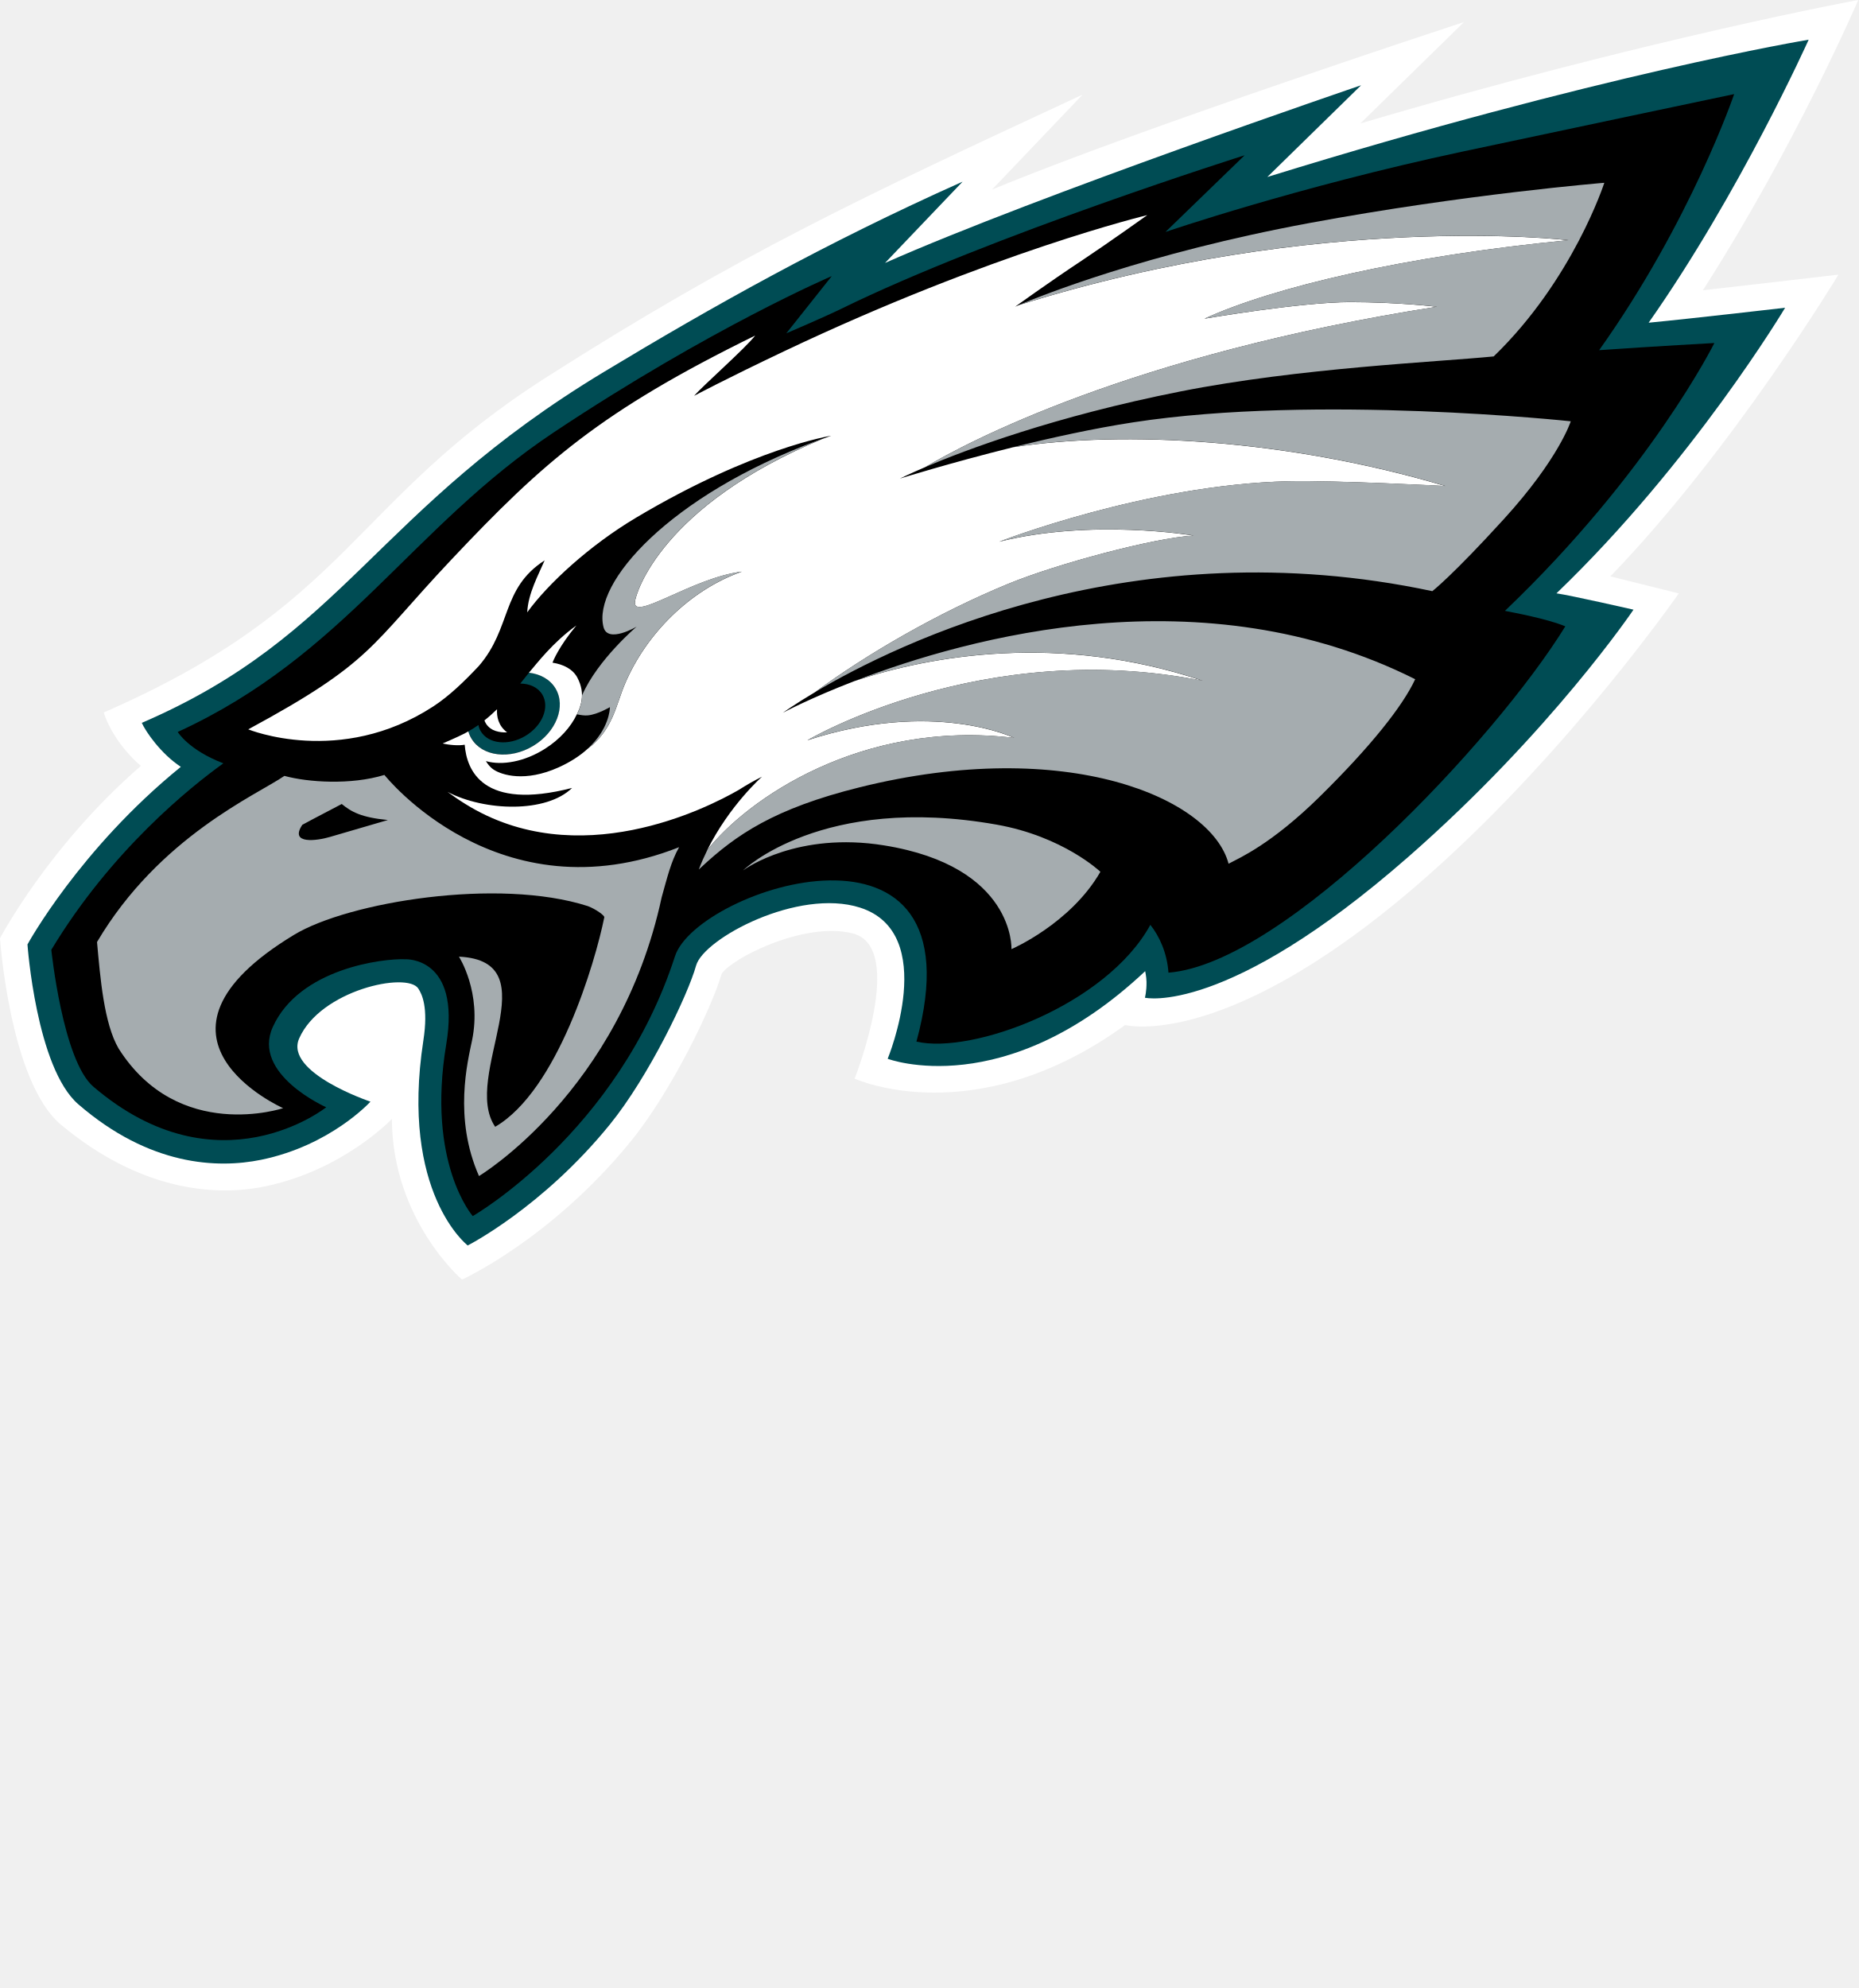
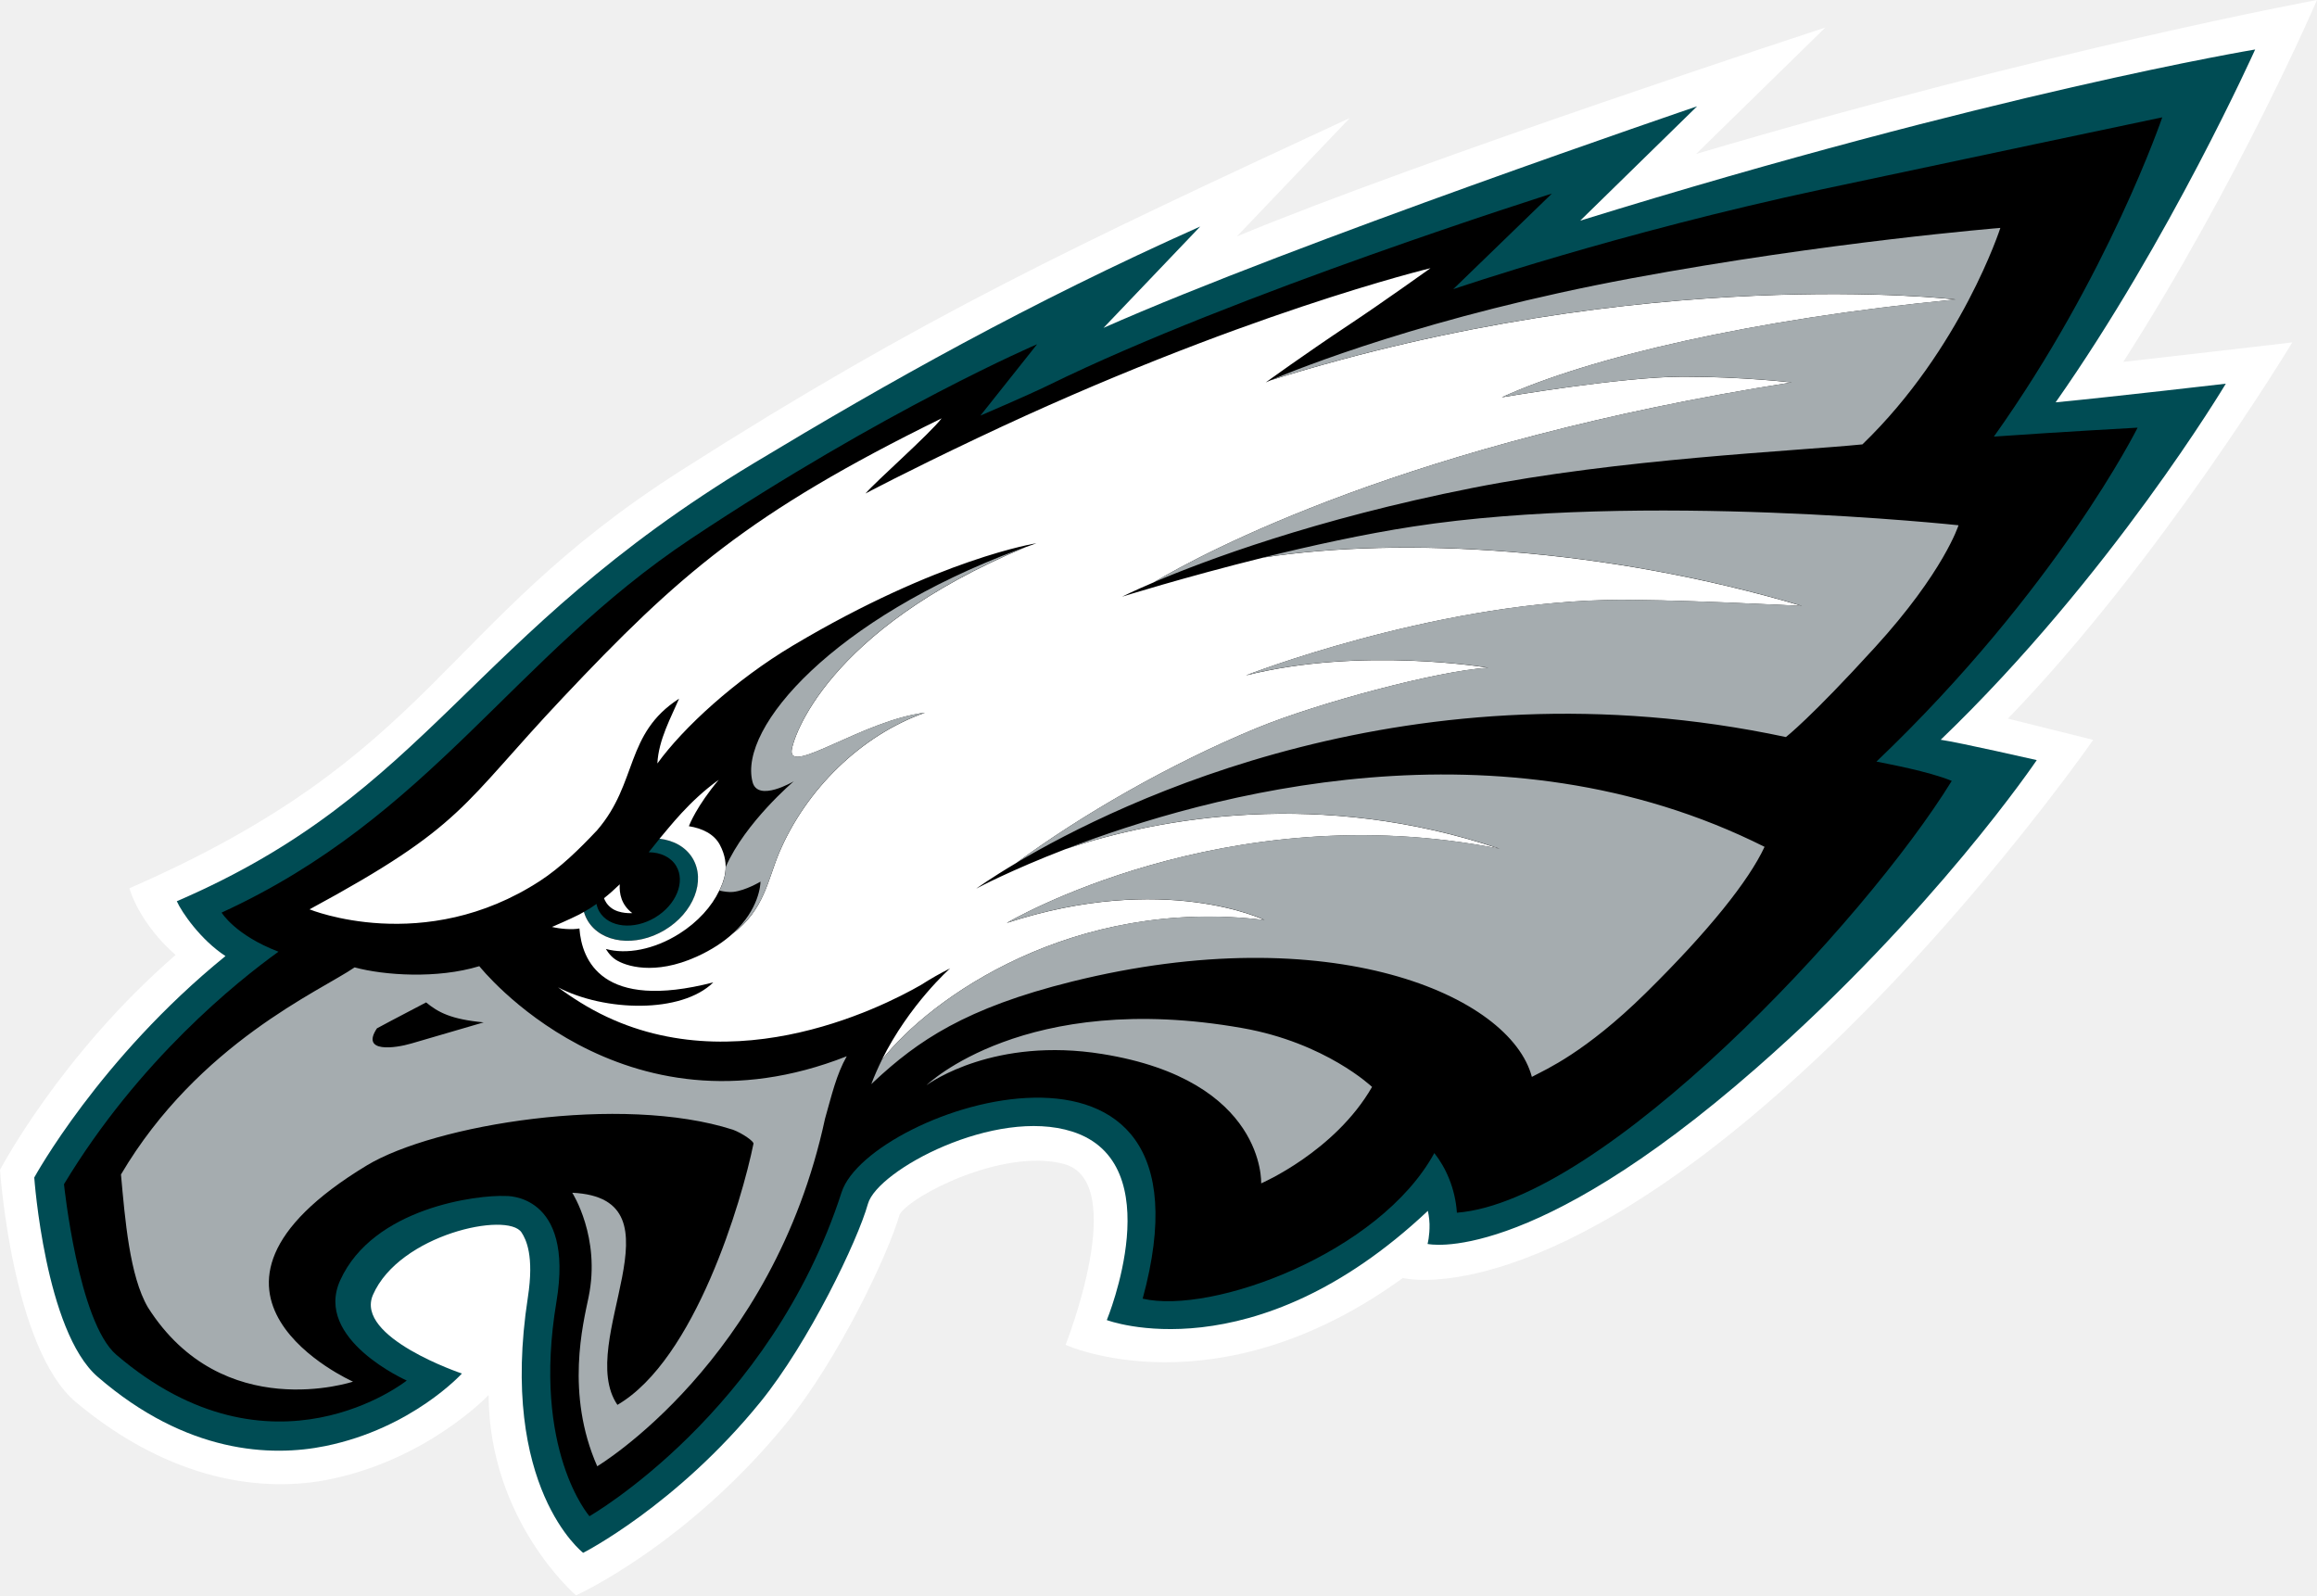
- <svg xmlns="http://www.w3.org/2000/svg" id="Layer" viewBox="0 0 420 449.28">
-   <defs>
-     <style>
+ <svg xmlns="http://www.w3.org/2000/svg" id="Layer" viewBox="0 0 420 289.18" version="1.1" width="420" height="289.18">
+   <defs id="defs1">
+     <style id="style1">
      .cls-1, .cls-2, .cls-3, .cls-4 {
        fill-rule: evenodd;
        stroke-width: 0px;
      }

      .cls-2 {
        fill: #a5acaf;
      }

      .cls-3 {
        fill: #fff;
      }

      .cls-4 {
        fill: #004c54;
      }
    </style>
  </defs>
-   <path class="cls-3" d="m244.68,21.39l-20.47,21.46c33.54-13.93,106.67-37.86,106.67-37.86l-23.43,22.92C371.4,8.97,420,0,420,0c0,0-14.08,32.77-35.12,65.6,4.07-.44,30.64-3.53,30.64-3.53,0,0-23.92,39.63-51.55,68.19l15.46,3.85s-24.09,34.72-55.88,63.05c-45.72,40.74-69.25,34.49-69.25,34.49-33.94,24.58-61.14,12.12-61.14,12.12,0,0,11.75-29.66-.39-32.81-10.94-2.84-27.6,5.71-29.68,9.15-2.16,7.48-11.26,26.49-20.66,38-18.03,22.05-38.01,31.07-38.01,31.07,0,0-15.74-13.44-15.85-36.31,0,0-10.81,11.46-28.42,15.2-12.32,2.62-29.14.49-46.37-13.89C2.21,244.5,0,212.06,0,212.06c0,0,10.87-20.77,31.84-38.97-4.64-3.98-7.48-8.99-8.38-12.08,55.73-24.32,55.77-47.54,100.07-75.77,43.65-27.81,71.08-40.6,121.15-63.85" />
-   <path class="cls-4" d="m217.54,41.08l-17.51,18.35c34.58-15.31,107.6-40.16,107.6-40.16l-21.19,20.73c74.87-23.18,122.35-31.03,122.35-31.03,0,0-15.52,34.58-36.17,63.96,10-.96,30.85-3.38,30.85-3.38,0,0-20.86,34.94-51.68,64.54,3.43.5,17.41,3.69,17.41,3.69,0,0-18.59,27.58-50.9,55.87-41.24,36.11-59.53,31.83-59.53,31.83,0,0,.4-1.41.36-3.6-.03-1.21-.29-2.31-.3-2.4-31.75,29.88-58.2,19.8-58.2,19.8,0,0,11.74-28.43-6.27-34.17-13.95-4.44-35.32,6.98-37.03,13.1-1.85,6.65-10.71,25.11-19.5,35.93-15.25,18.77-32.12,27.33-32.12,27.33,0,0-15.34-11.8-10.02-46.34,1.16-7.53-.33-10.47-1.15-11.73-2.52-3.85-22.14.35-26.93,11.3-3.38,7.73,16.12,14.27,16.12,14.27,0,0-9,9.93-24.73,13.14-9.89,2.02-25.21,1.38-41.3-12.55-9.52-8.24-11.49-36.12-11.49-36.12,0,0,11.76-21.54,34.66-40.14-4.52-2.96-7.95-7.97-8.82-9.94,46.14-19.87,52.47-47.98,104.56-79.38,24.28-14.64,49.85-29.04,80.92-42.91" />
-   <path class="cls-1" d="m391.95,21.27s-9.77,28.72-30.52,57.87c12.54-.88,26.05-1.62,26.05-1.62,0,0-14.53,29.23-47.34,60.53,1.85.38,9.43,1.75,13.65,3.5-15.85,25.71-63.23,76.19-89.7,78.27-.3-4.43-2.02-8.2-4.09-10.81-9.94,18.16-40.27,29.31-52.87,26.39,15.29-56.03-49.59-34.68-54.57-19.3-12.92,39.94-45.71,58.73-45.71,58.73,0,0-10.48-11.94-5.99-38.83,3.32-19.82-9.23-19.21-9.23-19.21-5-.23-23.98,2.06-29.97,15.3-4.83,10.67,12.07,18.15,12.07,18.15,0,0-24.4,19.48-52.63-4.66-6.92-5.92-9.5-30.93-9.5-30.93,13.58-22.51,31.47-36.82,38.88-42.14-7.86-3.01-10.31-7.09-10.31-7.09,37.9-17.38,52.77-46.27,85.04-67.74,35.56-23.66,62.78-35.28,62.78-35.28l-10.27,12.93s8.6-3.68,12.35-5.51c33.86-16.62,91.24-34.73,91.24-34.73l-17.89,17.33s29.66-10.16,67.03-18.14c19.9-4.25,61.49-13.01,61.49-13.01ZM119.56,152.03c-.59.73-1.25,1.57-1.97,2.45,2.13.02,4,.86,4.98,2.48,1.72,2.88.01,7.06-3.83,9.36-3.84,2.29-8.36,1.82-10.08-1.06-.27-.44-.43-.92-.53-1.41-.73.52-1.48,1-2.26,1.43.16.56.39,1.11.7,1.62,2.44,4.06,8.67,4.82,13.92,1.69,5.25-3.13,7.52-8.96,5.08-13.03-1.24-2.05-3.45-3.25-6-3.54Z" />
-   <path class="cls-3" d="m259.31,48.61s-8.64,6.18-14.6,10.14c-8.1,5.37-15.27,10.57-15.27,10.57,0,0,.32-.14.9-.39,67.98-21.31,124.13-14.64,124.13-14.64-36.75,3.54-66.47,10.53-82.24,17.73,0,0,21.77-3.74,32.84-3.74s19.68,1.05,19.68,1.05c-69.27,10.81-106.52,30.83-115.6,36.22-3.78,1.61-5.76,2.61-5.76,2.61,0,0,11.3-3.54,25.61-7.09,25.19-3.86,62.06-1.79,97.64,8.77,0,0-24.66-1.31-35.44-1.07-32.19.72-65.36,13.66-65.36,13.66,20.95-5.28,43.92-1.39,43.92-1.39-8.93.51-30.89,6.38-41.91,10.92-15.88,6.54-31.92,15.85-43.61,24.45-4.73,2.81-7.26,4.65-7.26,4.65h.01c.31-.17,6.26-3.33,16.09-7.12,17.21-5.79,46.37-10.96,78.75-.08-49.91-9.94-89.34,13.44-89.34,13.44,28.58-9.34,46.71-.53,46.71-.53-34.65-4.21-60.48,14.02-69.38,25.4,5.01-10.12,12.41-16.64,12.41-16.64-1.78.88-3.54,1.89-5.28,3-7.14,4.11-36.37,18.95-61.75,3.18-1.58-.98-2.9-1.89-4.05-2.75,8.44,4.42,22.37,4.8,28.15-.89-20.24,5.22-23.83-4.02-24.27-9.77-1.31.25-3.41.09-4.98-.28,0,0,3.31-1.41,4.96-2.26.28-.15.56-.31.84-.47.16.56.39,1.11.7,1.62,2.44,4.06,8.67,4.82,13.92,1.69,5.25-3.13,7.52-8.96,5.08-13.03-1.24-2.05-3.45-3.25-6-3.54,1.82-2.11,5.32-6.79,10.73-10.68-3.98,4.77-5.25,8.01-5.41,8.41,2.44.38,4.58,1.43,5.61,3.36,2.03,3.8.65,6.78-.09,8.31,0,0,0,0-.01,0-1.35,2.86-3.87,5.69-7.25,7.82-4.58,2.89-9.61,3.8-13.3,2.76,0,0,.66,1.21,1.74,1.92,1.79,1.19,7.06,2.93,14.69-.51,2.83-1.28,4.95-2.73,6.57-4.2,5.73-4.3,6.36-9.81,8.41-14.64,4.83-11.41,14.8-21.29,26.42-25.39-11.04,1.35-24.55,11.3-24.16,6.86.18-2.07,6.11-21.78,42.38-36.86.66-.24,1.32-.48,2-.72,0,0-17.61,2.73-44.16,18.55-10.44,6.23-19.82,14.83-24.56,21.37.21-4.3,2.53-8.46,3.94-11.75-9.88,6.36-7.42,15.22-14.86,23.85-3.26,3.47-6.69,6.8-10.33,9.17-21.04,13.7-41.8,5.17-41.8,5.17,28.19-15.24,27.35-18.67,45.92-38.37,20.82-22.07,33.62-33.44,68.66-50.63-2.29,2.95-11.76,11.26-13.81,13.63,0,0,7.03-3.76,20.35-10.08,47.22-22.42,82.09-30.77,82.09-30.77Zm-146.97,111.7c-.1,1.63.27,3.69,2.27,5.2,0,0-2.28.19-3.77-.91-.84-.62-1.2-1.36-1.35-1.79,1-.79,1.94-1.64,2.84-2.51Z" />
-   <path class="cls-2" d="m86.9,175.15s25.68,32.44,66.59,16.31c-1.88,3.32-2.71,6.99-3.94,11.32-9.45,43.96-41.29,63-41.29,63-5.8-13.16-2.55-25.88-1.57-30.65,2.25-10.85-2.96-18.93-2.96-18.93,20.95,1,.41,27.09,8.19,38.45,14.08-8.2,22.57-37.03,24.66-47.33.15-.39-1.99-1.9-3.71-2.54-20.23-6.5-54.14-.94-66.4,6.48-38.4,23.24-2.48,39.18-2.48,39.18,0,0-23.64,7.9-37.18-13.47-3.32-5.67-4.15-16-4.88-24.08,14.08-23.83,36.2-33.3,42.35-37.54,5.33,1.45,14.99,2.11,22.61-.22Zm81.04,21.56s17.77-17.33,57.25-10.36c15.14,2.67,23.52,10.67,23.52,10.67-6.75,11.74-20.1,17.48-20.1,17.48,0,0,.85-18.68-28.81-23.45-19.45-3.13-31.14,5.14-31.83,5.64l-.03.02Zm25.15-42.77c25.92-10.01,78.83-24.48,126.77-.44-2.85,6.12-10.07,15.21-21.58,26.54-10.96,10.79-18.25,13.89-20.14,14.92-.3.16-.46.24-.46.24-3.91-14.81-36.49-28.91-83.36-17.28-19.36,4.8-27.99,10.77-35.86,18.1l-.52.49c.57-1.52,1.22-2.97,1.9-4.36,8.89-11.37,34.73-29.61,69.38-25.4,0,0-18.13-8.81-46.71.53,0,0,39.43-23.38,89.34-13.44-32.39-10.88-61.54-5.71-78.75.08Zm-115.85,27.76c-5.1,2.64-8.91,4.7-8.91,4.7-3.01,4.51,3.33,3.61,6.26,2.74,2.38-.71,13.08-3.82,13.08-3.82-5.96-.57-8.24-1.82-10.43-3.62Zm108.64-82.53c-36.28,15.08-42.2,34.79-42.38,36.86-.39,4.45,13.11-5.51,24.16-6.86-11.62,4.1-21.59,13.98-26.42,25.39-2.05,4.83-2.67,10.34-8.41,14.64,4.83-4.4,5.02-8.94,5.02-9.36v-.03s-2.67,1.61-4.94,1.86c-.75.08-1.64-.05-2.5-.24,1.16-2.27,1.14-3.88,1.16-4.32,3.52-8.04,12.32-15.49,12.32-15.49,0,0-6.51,3.87-7.48.12-2.59-9.98,14.89-29.69,48.14-42.09.07-.03.96-.35,1.33-.48Zm70.28-3.73c41.52-6.39,98.86-.23,98.86-.23,0,0-2.65,8.43-15.12,22.1-11.75,12.9-16.17,16.29-16.17,16.29-67.54-14.39-120.77,11.69-139.48,22.79,11.69-8.6,27.74-17.91,43.61-24.45,11.02-4.54,32.98-10.4,41.91-10.92,0,0-22.97-3.89-43.92,1.39,0,0,33.17-12.94,65.36-13.66,10.78-.24,35.44,1.07,35.44,1.07-35.57-10.56-72.44-12.64-97.64-8.77,8.56-2.11,18.19-4.24,27.15-5.61Zm106.44-54.12s-7.05,21.89-25,39.23c-12.59,1.25-43.86,2.58-70.77,7.91-28.53,5.65-48.46,13.17-57.66,17.07,9.08-5.39,46.34-25.41,115.6-36.22,0,0-8.86-1.05-19.68-1.05s-32.84,3.74-32.84,3.74c15.77-7.2,45.49-14.19,82.24-17.73,0,0-56.15-6.66-124.13,14.64,4.76-2.02,28.61-11.64,65.51-18.49,35.48-6.58,66.75-9.11,66.75-9.11Z" />
+   <path class="cls-3" d="M 244.68,21.39 224.21,42.85 C 257.75,28.92 330.88,4.99 330.88,4.99 L 307.45,27.91 C 371.4,8.97 420,0 420,0 c 0,0 -14.08,32.77 -35.12,65.6 4.07,-0.44 30.64,-3.53 30.64,-3.53 0,0 -23.92,39.63 -51.55,68.19 l 15.46,3.85 c 0,0 -24.09,34.72 -55.88,63.05 -45.72,40.74 -69.25,34.49 -69.25,34.49 -33.94,24.58 -61.14,12.12 -61.14,12.12 0,0 11.75,-29.66 -0.39,-32.81 -10.94,-2.84 -27.6,5.71 -29.68,9.15 -2.16,7.48 -11.26,26.49 -20.66,38 -18.03,22.05 -38.01,31.07 -38.01,31.07 0,0 -15.74,-13.44 -15.85,-36.31 0,0 -10.81,11.46 -28.42,15.2 -12.32,2.62 -29.14,0.49 -46.37,-13.89 C 2.21,244.5 0,212.06 0,212.06 c 0,0 10.87,-20.77 31.84,-38.97 -4.64,-3.98 -7.48,-8.99 -8.38,-12.08 55.73,-24.32 55.77,-47.54 100.07,-75.77 43.65,-27.81 71.08,-40.6 121.15,-63.85" id="path1" />
+   <path class="cls-4" d="M 217.54,41.08 200.03,59.43 C 234.61,44.12 307.63,19.27 307.63,19.27 L 286.44,40 C 361.31,16.82 408.79,8.97 408.79,8.97 c 0,0 -15.52,34.58 -36.17,63.96 10,-0.96 30.85,-3.38 30.85,-3.38 0,0 -20.86,34.94 -51.68,64.54 3.43,0.5 17.41,3.69 17.41,3.69 0,0 -18.59,27.58 -50.9,55.87 -41.24,36.11 -59.53,31.83 -59.53,31.83 0,0 0.4,-1.41 0.36,-3.6 -0.03,-1.21 -0.29,-2.31 -0.3,-2.4 -31.75,29.88 -58.2,19.8 -58.2,19.8 0,0 11.74,-28.43 -6.27,-34.17 -13.95,-4.44 -35.32,6.98 -37.03,13.1 -1.85,6.65 -10.71,25.11 -19.5,35.93 -15.25,18.77 -32.12,27.33 -32.12,27.33 0,0 -15.34,-11.8 -10.02,-46.34 1.16,-7.53 -0.33,-10.47 -1.15,-11.73 -2.52,-3.85 -22.14,0.35 -26.93,11.3 -3.38,7.73 16.12,14.27 16.12,14.27 0,0 -9,9.93 -24.73,13.14 -9.89,2.02 -25.21,1.38 -41.3,-12.55 -9.52,-8.24 -11.49,-36.12 -11.49,-36.12 0,0 11.76,-21.54 34.66,-40.14 -4.52,-2.96 -7.95,-7.97 -8.82,-9.94 46.14,-19.87 52.47,-47.98 104.56,-79.38 24.28,-14.64 49.85,-29.04 80.92,-42.91" id="path2" />
+   <path class="cls-1" d="m 391.95,21.27 c 0,0 -9.77,28.72 -30.52,57.87 12.54,-0.88 26.05,-1.62 26.05,-1.62 0,0 -14.53,29.23 -47.34,60.53 1.85,0.38 9.43,1.75 13.65,3.5 -15.85,25.71 -63.23,76.19 -89.7,78.27 -0.3,-4.43 -2.02,-8.2 -4.09,-10.81 -9.94,18.16 -40.27,29.31 -52.87,26.39 15.29,-56.03 -49.59,-34.68 -54.57,-19.3 -12.92,39.94 -45.71,58.73 -45.71,58.73 0,0 -10.48,-11.94 -5.99,-38.83 3.32,-19.82 -9.23,-19.21 -9.23,-19.21 -5,-0.23 -23.98,2.06 -29.97,15.3 -4.83,10.67 12.07,18.15 12.07,18.15 0,0 -24.4,19.48 -52.63,-4.66 -6.92,-5.92 -9.5,-30.93 -9.5,-30.93 13.58,-22.51 31.47,-36.82 38.88,-42.14 -7.86,-3.01 -10.31,-7.09 -10.31,-7.09 37.9,-17.38 52.77,-46.27 85.04,-67.74 35.56,-23.66 62.78,-35.28 62.78,-35.28 l -10.27,12.93 c 0,0 8.6,-3.68 12.35,-5.51 33.86,-16.62 91.24,-34.73 91.24,-34.73 l -17.89,17.33 c 0,0 29.66,-10.16 67.03,-18.14 19.9,-4.25 61.49,-13.01 61.49,-13.01 z M 119.56,152.03 c -0.59,0.73 -1.25,1.57 -1.97,2.45 2.13,0.02 4,0.86 4.98,2.48 1.72,2.88 0.01,7.06 -3.83,9.36 -3.84,2.29 -8.36,1.82 -10.08,-1.06 -0.27,-0.44 -0.43,-0.92 -0.53,-1.41 -0.73,0.52 -1.48,1 -2.26,1.43 0.16,0.56 0.39,1.11 0.7,1.62 2.44,4.06 8.67,4.82 13.92,1.69 5.25,-3.13 7.52,-8.96 5.08,-13.03 -1.24,-2.05 -3.45,-3.25 -6,-3.54 z" id="path3" />
+   <path class="cls-3" d="m 259.31,48.61 c 0,0 -8.64,6.18 -14.6,10.14 -8.1,5.37 -15.27,10.57 -15.27,10.57 0,0 0.32,-0.14 0.9,-0.39 67.98,-21.31 124.13,-14.64 124.13,-14.64 -36.75,3.54 -66.47,10.53 -82.24,17.73 0,0 21.77,-3.74 32.84,-3.74 11.07,0 19.68,1.05 19.68,1.05 -69.27,10.81 -106.52,30.83 -115.6,36.22 -3.78,1.61 -5.76,2.61 -5.76,2.61 0,0 11.3,-3.54 25.61,-7.09 25.19,-3.86 62.06,-1.79 97.64,8.77 0,0 -24.66,-1.31 -35.44,-1.07 -32.19,0.72 -65.36,13.66 -65.36,13.66 20.95,-5.28 43.92,-1.39 43.92,-1.39 -8.93,0.51 -30.89,6.38 -41.91,10.92 -15.88,6.54 -31.92,15.85 -43.61,24.45 -4.73,2.81 -7.26,4.65 -7.26,4.65 h 0.01 c 0.31,-0.17 6.26,-3.33 16.09,-7.12 17.21,-5.79 46.37,-10.96 78.75,-0.08 -49.91,-9.94 -89.34,13.44 -89.34,13.44 28.58,-9.34 46.71,-0.53 46.71,-0.53 -34.65,-4.21 -60.48,14.02 -69.38,25.4 5.01,-10.12 12.41,-16.64 12.41,-16.64 -1.78,0.88 -3.54,1.89 -5.28,3 -7.14,4.11 -36.37,18.95 -61.75,3.18 -1.58,-0.98 -2.9,-1.89 -4.05,-2.75 8.44,4.42 22.37,4.8 28.15,-0.89 -20.24,5.22 -23.83,-4.02 -24.27,-9.77 -1.31,0.25 -3.41,0.09 -4.98,-0.28 0,0 3.31,-1.41 4.96,-2.26 0.28,-0.15 0.56,-0.31 0.84,-0.47 0.16,0.56 0.39,1.11 0.7,1.62 2.44,4.06 8.67,4.82 13.92,1.69 5.25,-3.13 7.52,-8.96 5.08,-13.03 -1.24,-2.05 -3.45,-3.25 -6,-3.54 1.82,-2.11 5.32,-6.79 10.73,-10.68 -3.98,4.77 -5.25,8.01 -5.41,8.41 2.44,0.38 4.58,1.43 5.61,3.36 2.03,3.8 0.65,6.78 -0.09,8.31 0,0 0,0 -0.01,0 -1.35,2.86 -3.87,5.69 -7.25,7.82 -4.58,2.89 -9.61,3.8 -13.3,2.76 0,0 0.66,1.21 1.74,1.92 1.79,1.19 7.06,2.93 14.69,-0.51 2.83,-1.28 4.95,-2.73 6.57,-4.2 5.73,-4.3 6.36,-9.81 8.41,-14.64 4.83,-11.41 14.8,-21.29 26.42,-25.39 -11.04,1.35 -24.55,11.3 -24.16,6.86 0.18,-2.07 6.11,-21.78 42.38,-36.86 0.66,-0.24 1.32,-0.48 2,-0.72 0,0 -17.61,2.73 -44.16,18.55 -10.44,6.23 -19.82,14.83 -24.56,21.37 0.21,-4.3 2.53,-8.46 3.94,-11.75 -9.88,6.36 -7.42,15.22 -14.86,23.85 -3.26,3.47 -6.69,6.8 -10.33,9.17 -21.04,13.7 -41.8,5.17 -41.8,5.17 28.19,-15.24 27.35,-18.67 45.92,-38.37 20.82,-22.07 33.62,-33.44 68.66,-50.63 -2.29,2.95 -11.76,11.26 -13.81,13.63 0,0 7.03,-3.76 20.35,-10.08 47.22,-22.42 82.09,-30.77 82.09,-30.77 z m -146.97,111.7 c -0.1,1.63 0.27,3.69 2.27,5.2 0,0 -2.28,0.19 -3.77,-0.91 -0.84,-0.62 -1.2,-1.36 -1.35,-1.79 1,-0.79 1.94,-1.64 2.84,-2.51 z" id="path4" />
+   <path class="cls-2" d="m 86.9,175.15 c 0,0 25.68,32.44 66.59,16.31 -1.88,3.32 -2.71,6.99 -3.94,11.32 -9.45,43.96 -41.29,63 -41.29,63 -5.8,-13.16 -2.55,-25.88 -1.57,-30.65 2.25,-10.85 -2.96,-18.93 -2.96,-18.93 20.95,1 0.41,27.09 8.19,38.45 14.08,-8.2 22.57,-37.03 24.66,-47.33 0.15,-0.39 -1.99,-1.9 -3.71,-2.54 -20.23,-6.5 -54.14,-0.94 -66.4,6.48 -38.4,23.24 -2.48,39.18 -2.48,39.18 0,0 -23.64,7.9 -37.18,-13.47 -3.32,-5.67 -4.15,-16 -4.88,-24.08 14.08,-23.83 36.2,-33.3 42.35,-37.54 5.33,1.45 14.99,2.11 22.61,-0.22 z m 81.04,21.56 c 0,0 17.77,-17.33 57.25,-10.36 15.14,2.67 23.52,10.67 23.52,10.67 -6.75,11.74 -20.1,17.48 -20.1,17.48 0,0 0.85,-18.68 -28.81,-23.45 -19.45,-3.13 -31.14,5.14 -31.83,5.64 z m 25.15,-42.77 c 25.92,-10.01 78.83,-24.48 126.77,-0.44 -2.85,6.12 -10.07,15.21 -21.58,26.54 -10.96,10.79 -18.25,13.89 -20.14,14.92 -0.3,0.16 -0.46,0.24 -0.46,0.24 -3.91,-14.81 -36.49,-28.91 -83.36,-17.28 -19.36,4.8 -27.99,10.77 -35.86,18.1 l -0.52,0.49 c 0.57,-1.52 1.22,-2.97 1.9,-4.36 8.89,-11.37 34.73,-29.61 69.38,-25.4 0,0 -18.13,-8.81 -46.71,0.53 0,0 39.43,-23.38 89.34,-13.44 -32.39,-10.88 -61.54,-5.71 -78.75,0.08 z M 77.24,181.7 c -5.1,2.64 -8.91,4.7 -8.91,4.7 -3.01,4.51 3.33,3.61 6.26,2.74 2.38,-0.71 13.08,-3.82 13.08,-3.82 -5.96,-0.57 -8.24,-1.82 -10.43,-3.62 z M 185.88,99.17 c -36.28,15.08 -42.2,34.79 -42.38,36.86 -0.39,4.45 13.11,-5.51 24.16,-6.86 -11.62,4.1 -21.59,13.98 -26.42,25.39 -2.05,4.83 -2.67,10.34 -8.41,14.64 4.83,-4.4 5.02,-8.94 5.02,-9.36 v -0.03 c 0,0 -2.67,1.61 -4.94,1.86 -0.75,0.08 -1.64,-0.05 -2.5,-0.24 1.16,-2.27 1.14,-3.88 1.16,-4.32 3.52,-8.04 12.32,-15.49 12.32,-15.49 0,0 -6.51,3.87 -7.48,0.12 -2.59,-9.98 14.89,-29.69 48.14,-42.09 0.07,-0.03 0.96,-0.35 1.33,-0.48 z m 70.28,-3.73 c 41.52,-6.39 98.86,-0.23 98.86,-0.23 0,0 -2.65,8.43 -15.12,22.1 -11.75,12.9 -16.17,16.29 -16.17,16.29 -67.54,-14.39 -120.77,11.69 -139.48,22.79 11.69,-8.6 27.74,-17.91 43.61,-24.45 11.02,-4.54 32.98,-10.4 41.91,-10.92 0,0 -22.97,-3.89 -43.92,1.39 0,0 33.17,-12.94 65.36,-13.66 10.78,-0.24 35.44,1.07 35.44,1.07 -35.57,-10.56 -72.44,-12.64 -97.64,-8.77 8.56,-2.11 18.19,-4.24 27.15,-5.61 z M 362.6,41.32 c 0,0 -7.05,21.89 -25,39.23 -12.59,1.25 -43.86,2.58 -70.77,7.91 -28.53,5.65 -48.46,13.17 -57.66,17.07 9.08,-5.39 46.34,-25.41 115.6,-36.22 0,0 -8.86,-1.05 -19.68,-1.05 -10.82,0 -32.84,3.74 -32.84,3.74 15.77,-7.2 45.49,-14.19 82.24,-17.73 0,0 -56.15,-6.66 -124.13,14.64 4.76,-2.02 28.61,-11.64 65.51,-18.49 35.48,-6.58 66.75,-9.11 66.75,-9.11 z" id="path5" />
</svg>
